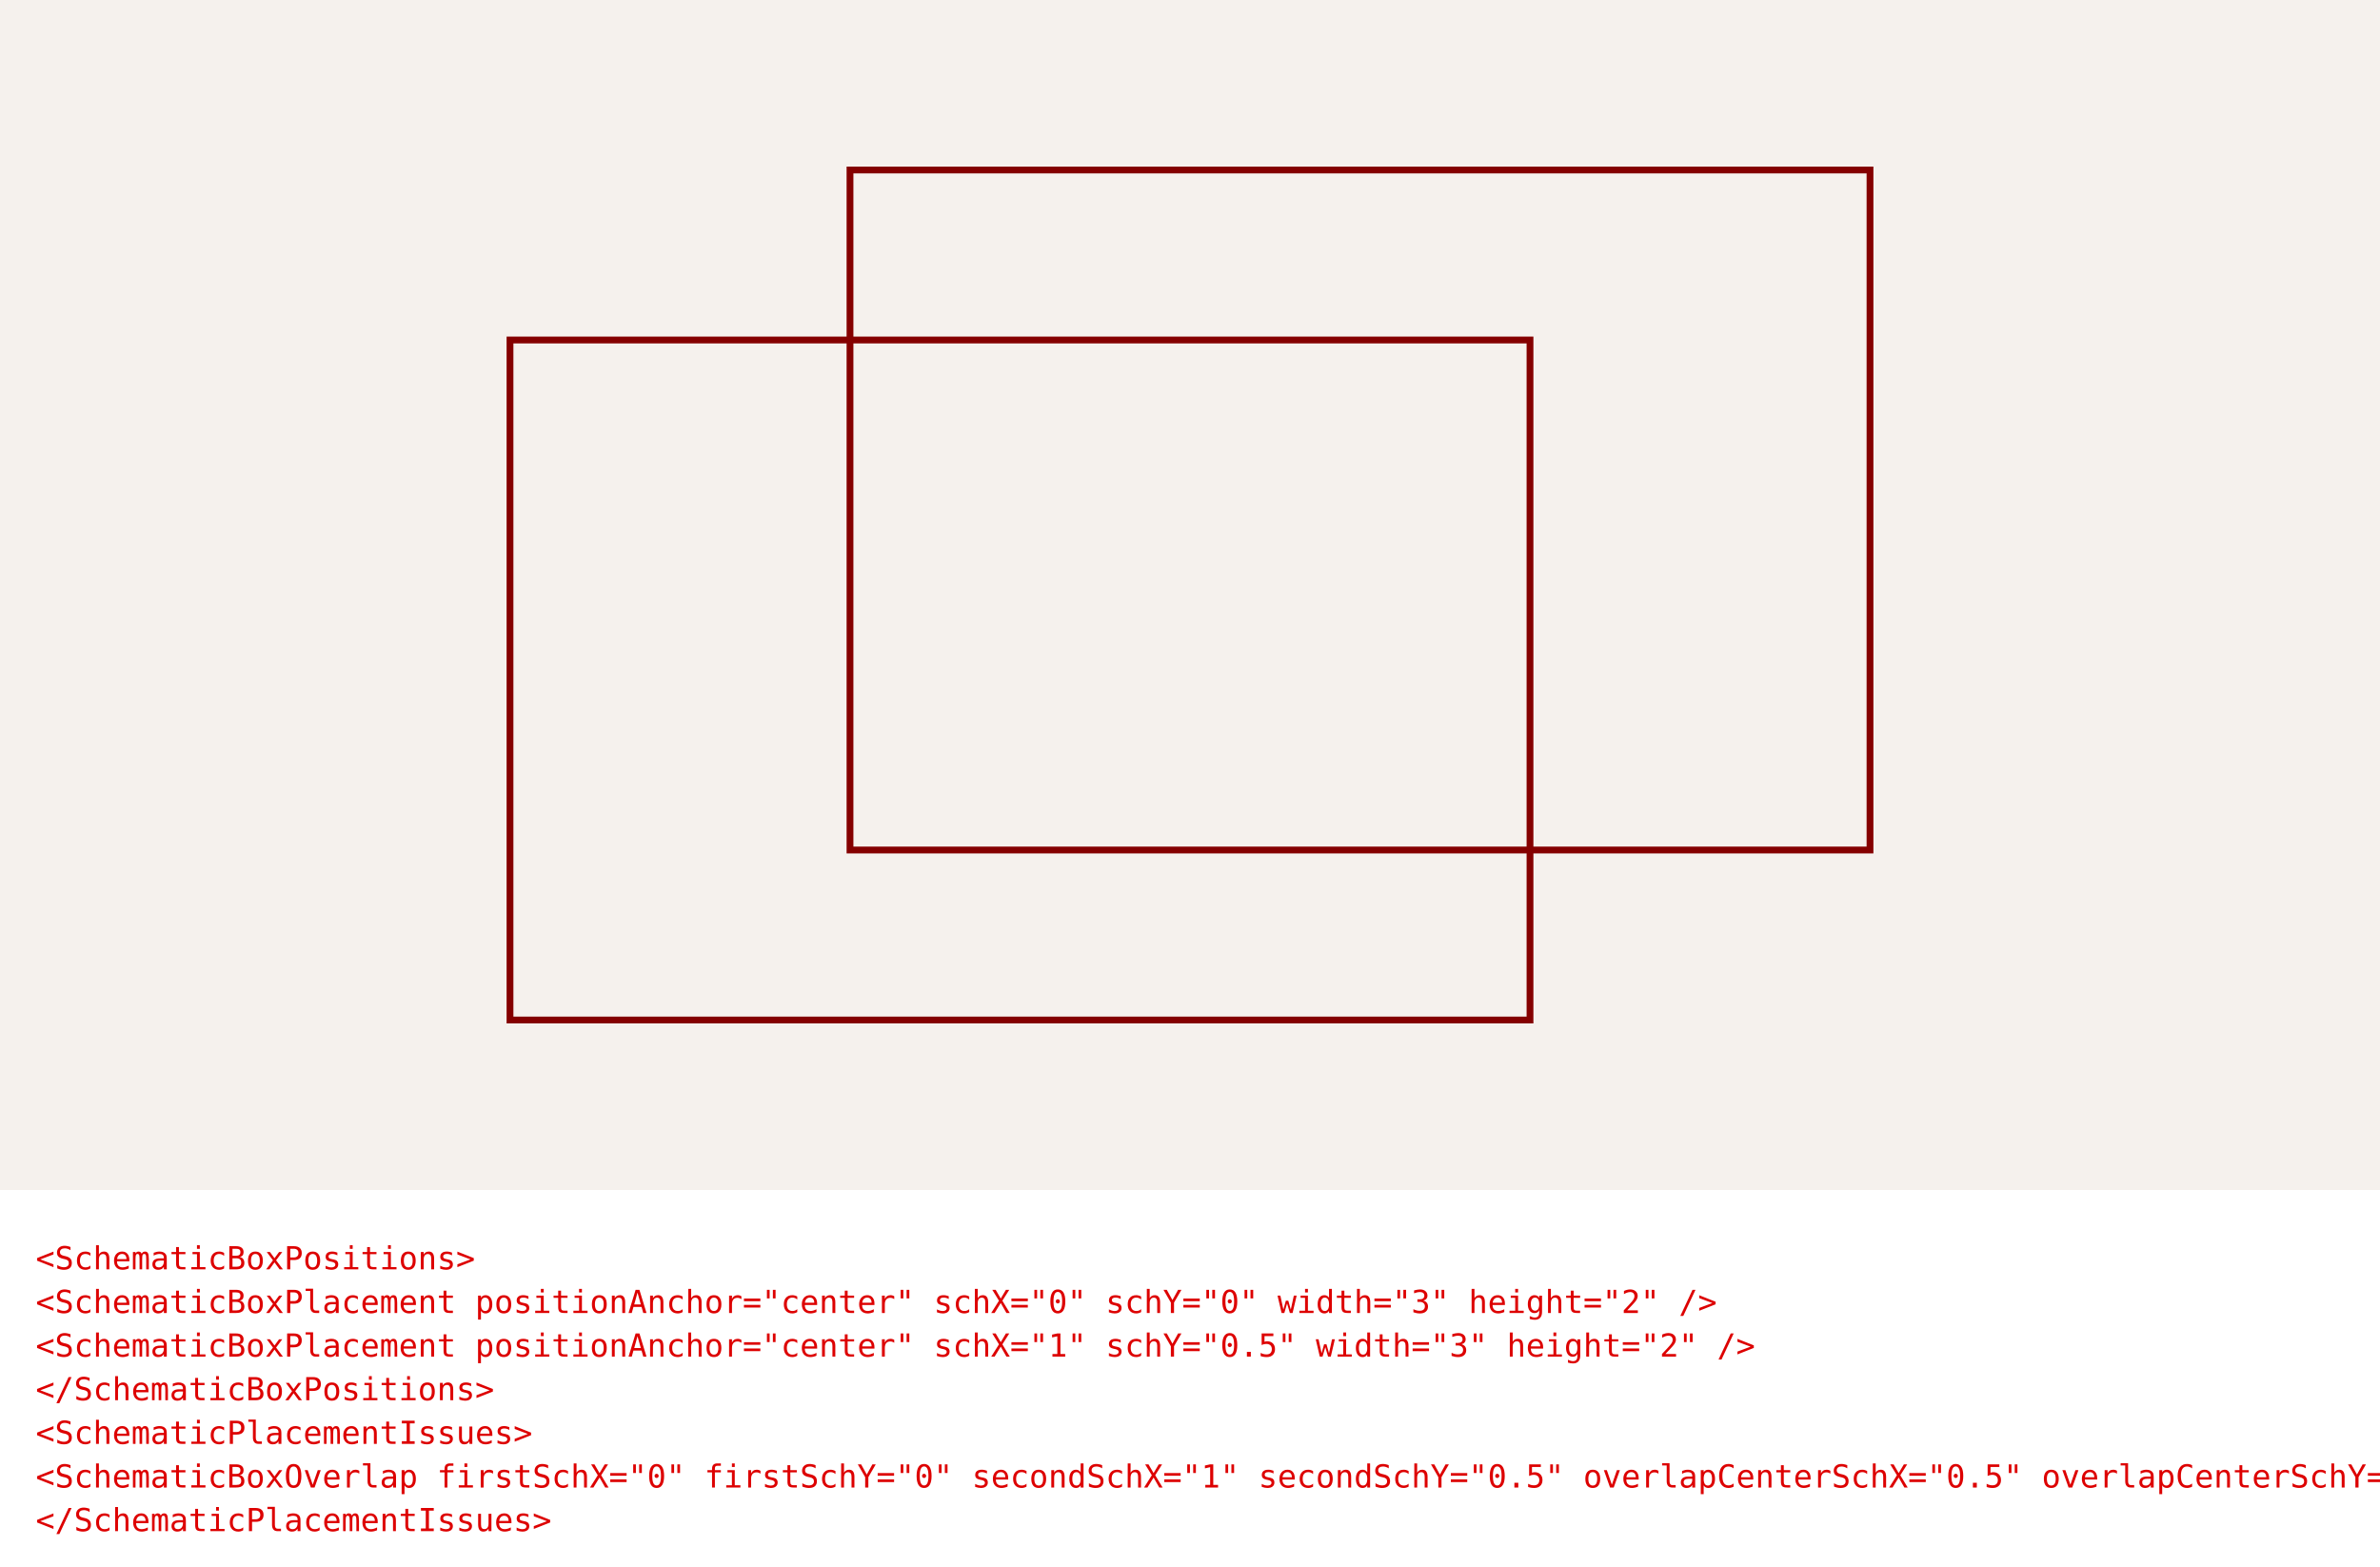
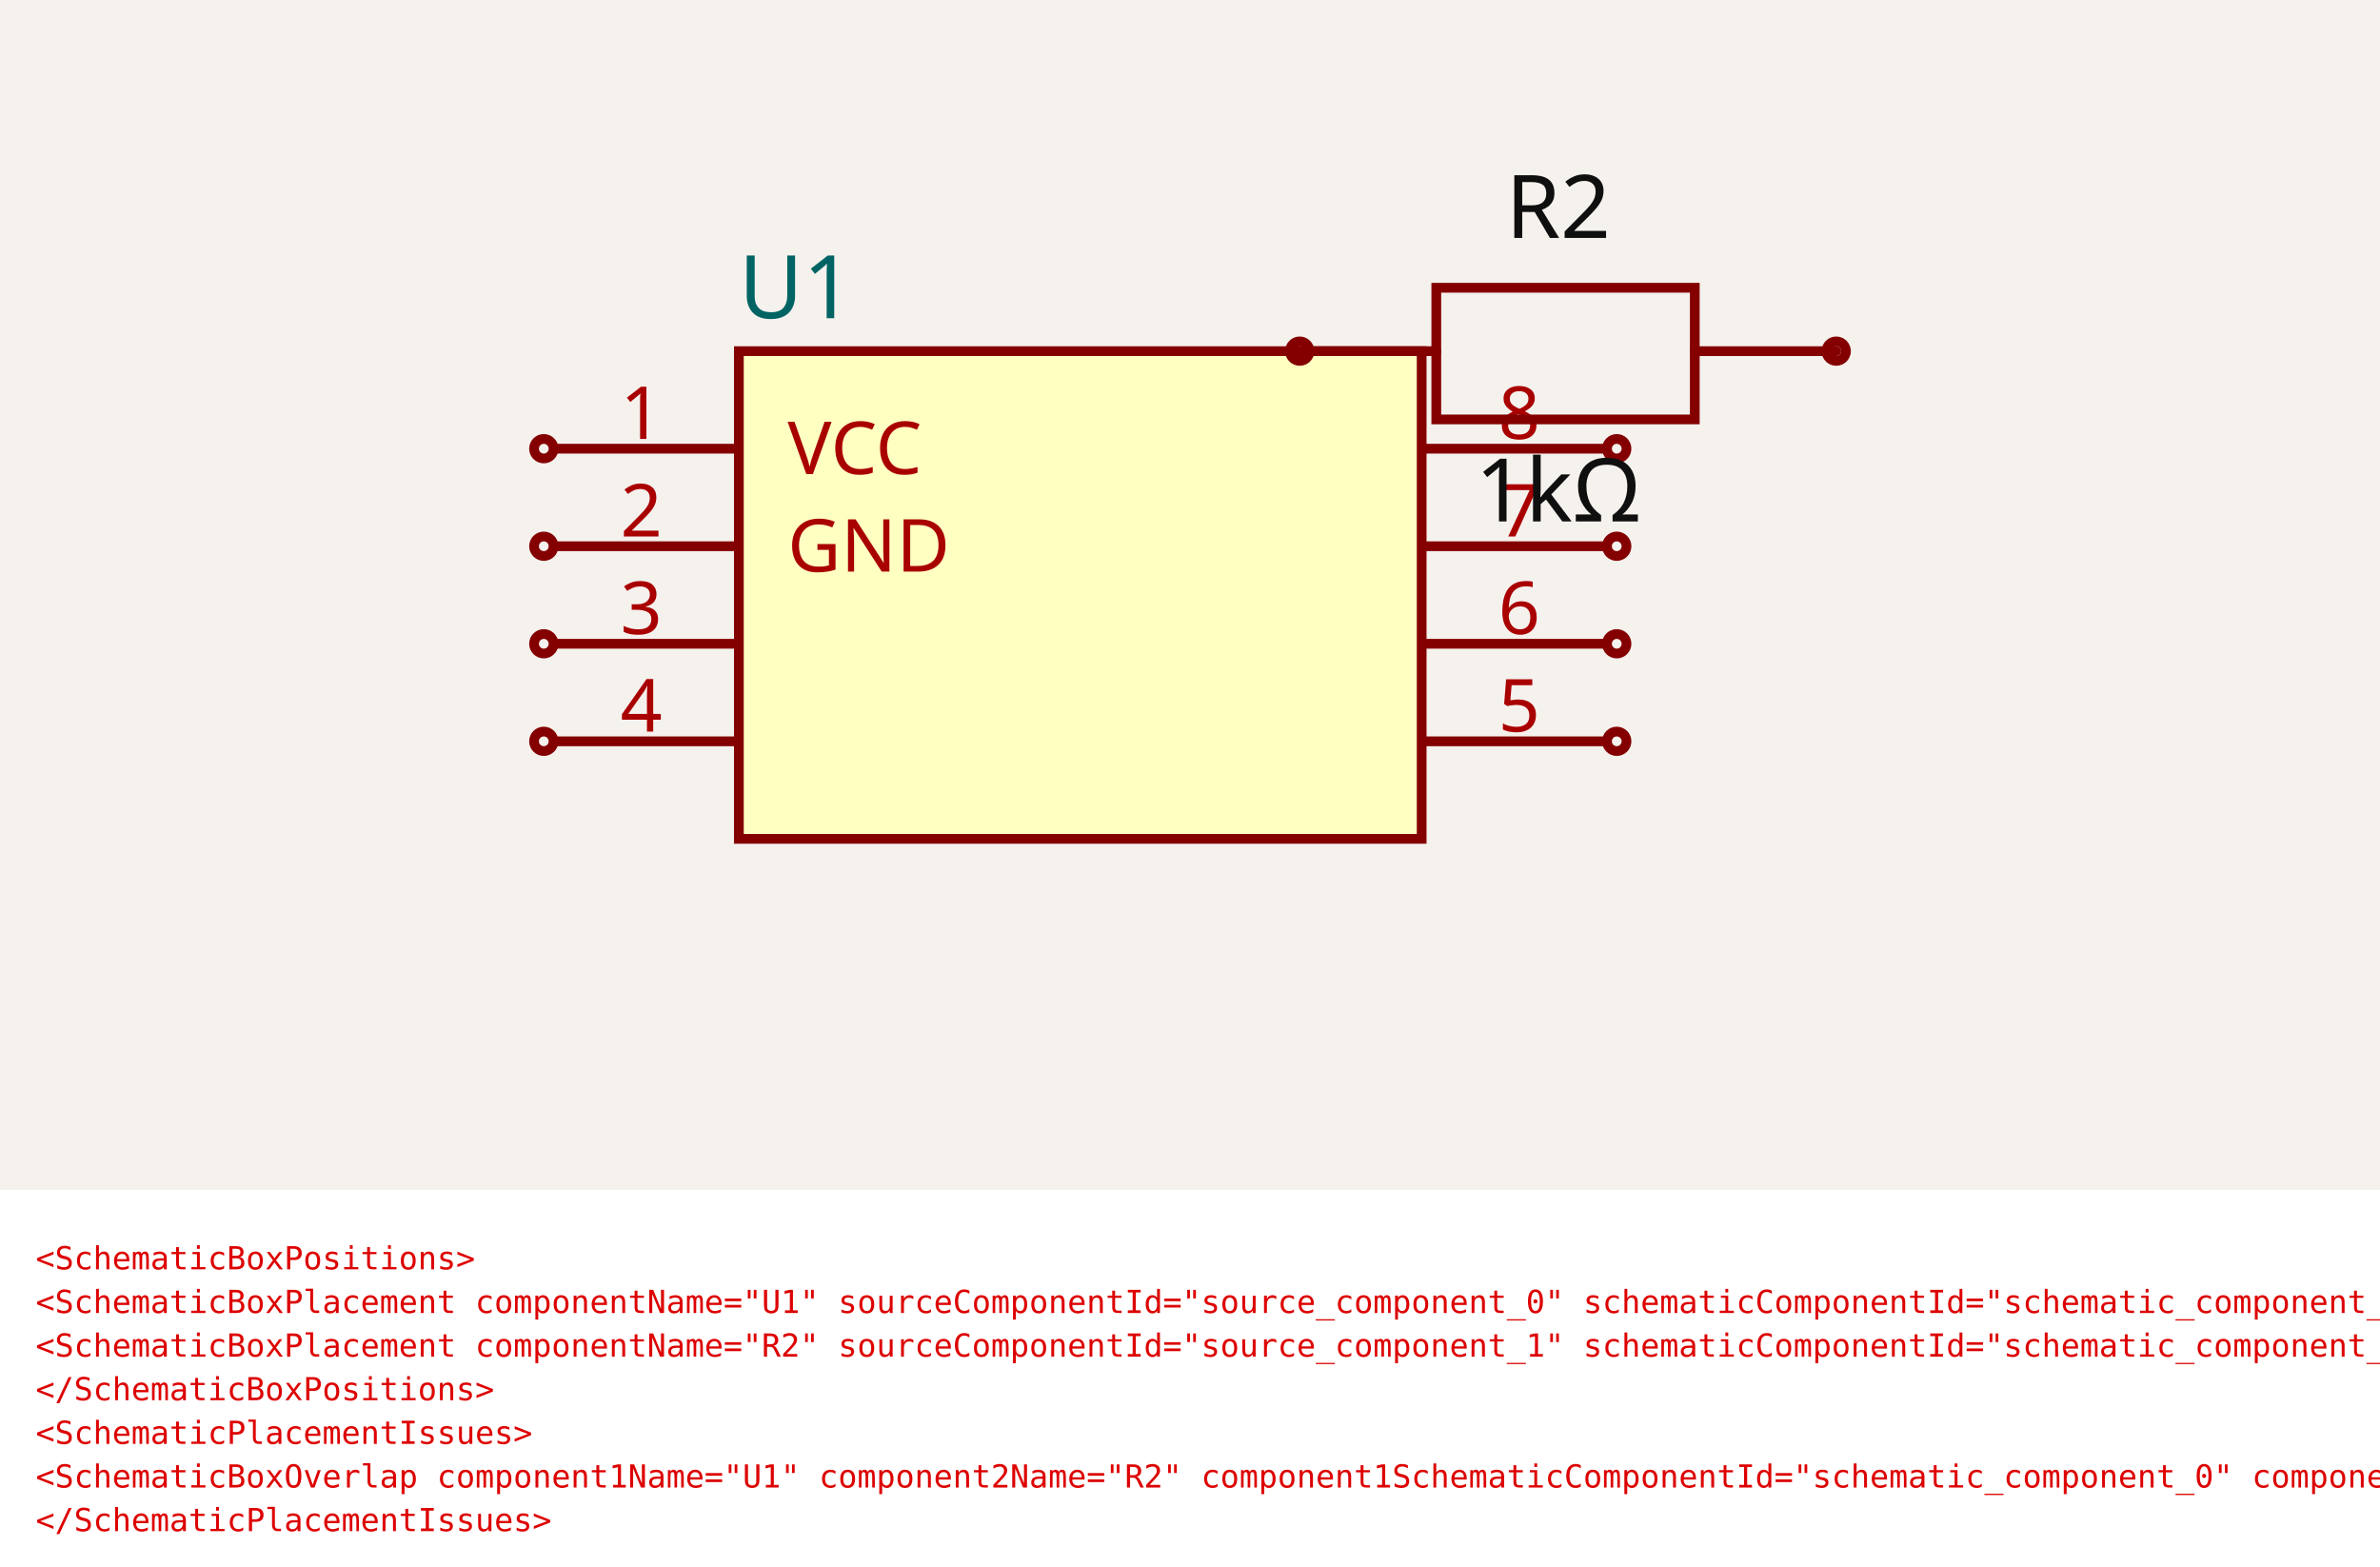
<svg xmlns="http://www.w3.org/2000/svg" width="1200" height="790" viewBox="0 0 1200 790" role="img" aria-label="schematic analysis fixture">
  <g transform="translate(0, 0)">
    <style>
              .boundary { fill: rgb(245, 241, 237); }
              .schematic-boundary { fill: none; stroke: #fff; }
              .component { fill: none; stroke: rgb(132, 0, 0); }
              .chip { fill: rgb(255, 255, 194); stroke: rgb(132, 0, 0); }
              .component-pin { fill: none; stroke: rgb(132, 0, 0); }
              /* Basic per-trace hover fallback */
              .trace:hover {
                filter: invert(1);
              }
              .trace:hover .trace-crossing-outline {
                opacity: 0;
              }
              .trace:hover .trace-junction {
                filter: invert(1);
              }
              /* Net-hover highlighting: when a trace or its overlays are hovered,
                 invert color for all traces (base + overlays) sharing the same
                 subcircuit connectivity key. Also hide crossing outline during hover. */
              
              .text { font-family: sans-serif; fill: rgb(0, 150, 0); }
              .pin-number { fill: rgb(169, 0, 0); }
              .port-label { fill: rgb(0, 100, 100); }
              .component-name { fill: rgb(0, 100, 100); }
            </style>
    <rect class="boundary" x="0" y="0" width="1200" height="600" />
-     <rect class="schematic-box" x="257.143" y="171.429" width="514.286" height="342.857" stroke-width="3.429px" stroke="rgb(132, 0, 0)" fill="transparent" />
-     <rect class="schematic-box" x="428.571" y="85.714" width="514.286" height="342.857" stroke-width="3.429px" stroke="rgb(132, 0, 0)" fill="transparent" />
+     <g data-circuit-json-type="schematic_component" data-schematic-component-id="schematic_component_0">
+       <rect class="component chip" x="372.541" y="177.049" width="344.262" height="245.902" stroke-width="4.918px" fill="rgb(255, 255, 194)" stroke="rgb(132, 0, 0)" />
+       <rect class="component-overlay" x="372.541" y="177.049" width="344.262" height="245.902" fill="transparent" />
+       <text x="372.541" y="454.918" fill="#006464" text-anchor="start" dominant-baseline="middle" font-family="sans-serif" font-size="44.262px" transform="rotate(0, 372.541, 454.918)" />
+       <text x="372.541" y="145.082" fill="#006464" text-anchor="start" dominant-baseline="middle" font-family="sans-serif" font-size="44.262px" transform="rotate(0, 372.541, 145.082)">U1</text>
+       <line class="component-pin" x1="372.541" y1="226.23" x2="279.098" y2="226.23" stroke-width="4.918px" />
+       <g data-schematic-port-id="source_port_0">
+         <circle class="component-pin" cx="274.18" cy="226.23" r="4.918" stroke-width="4.918px" />
+         <rect x="269.262" y="221.311" width="9.836" height="9.836" opacity="0" />
+       </g>
+       <text class="pin-number" x="323.361" y="221.311" style="font-family: sans-serif;" fill="rgb(169, 0, 0)" text-anchor="middle" dominant-baseline="auto" font-size="36.885px" transform="">1</text>
+       <text class="pin-number" x="397.131" y="226.23" style="font-family: sans-serif;" fill="rgb(169, 0, 0)" text-anchor="start" dominant-baseline="middle" font-size="36.885px" transform="">VCC</text>
+       <line class="component-pin" x1="372.541" y1="275.41" x2="279.098" y2="275.41" stroke-width="4.918px" />
+       <g data-schematic-port-id="source_port_1">
+         <circle class="component-pin" cx="274.18" cy="275.41" r="4.918" stroke-width="4.918px" />
+         <rect x="269.262" y="270.492" width="9.836" height="9.836" opacity="0" />
+       </g>
+       <text class="pin-number" x="323.361" y="270.492" style="font-family: sans-serif;" fill="rgb(169, 0, 0)" text-anchor="middle" dominant-baseline="auto" font-size="36.885px" transform="">2</text>
+       <text class="pin-number" x="397.131" y="275.41" style="font-family: sans-serif;" fill="rgb(169, 0, 0)" text-anchor="start" dominant-baseline="middle" font-size="36.885px" transform="">GND</text>
+       <line class="component-pin" x1="372.541" y1="324.59" x2="279.098" y2="324.59" stroke-width="4.918px" />
+       <g data-schematic-port-id="source_port_2">
+         <circle class="component-pin" cx="274.18" cy="324.59" r="4.918" stroke-width="4.918px" />
+         <rect x="269.262" y="319.672" width="9.836" height="9.836" opacity="0" />
+       </g>
+       <text class="pin-number" x="323.361" y="319.672" style="font-family: sans-serif;" fill="rgb(169, 0, 0)" text-anchor="middle" dominant-baseline="auto" font-size="36.885px" transform="">3</text>
+       <line class="component-pin" x1="372.541" y1="373.77" x2="279.098" y2="373.77" stroke-width="4.918px" />
+       <g data-schematic-port-id="source_port_3">
+         <circle class="component-pin" cx="274.18" cy="373.77" r="4.918" stroke-width="4.918px" />
+         <rect x="269.262" y="368.852" width="9.836" height="9.836" opacity="0" />
+       </g>
+       <text class="pin-number" x="323.361" y="368.852" style="font-family: sans-serif;" fill="rgb(169, 0, 0)" text-anchor="middle" dominant-baseline="auto" font-size="36.885px" transform="">4</text>
+       <line class="component-pin" x1="716.803" y1="373.77" x2="810.246" y2="373.77" stroke-width="4.918px" />
+       <g data-schematic-port-id="source_port_4">
+         <circle class="component-pin" cx="815.164" cy="373.77" r="4.918" stroke-width="4.918px" />
+         <rect x="810.246" y="368.852" width="9.836" height="9.836" opacity="0" />
+       </g>
+       <text class="pin-number" x="765.984" y="368.852" style="font-family: sans-serif;" fill="rgb(169, 0, 0)" text-anchor="middle" dominant-baseline="auto" font-size="36.885px" transform="">5</text>
+       <line class="component-pin" x1="716.803" y1="324.59" x2="810.246" y2="324.59" stroke-width="4.918px" />
+       <g data-schematic-port-id="source_port_5">
+         <circle class="component-pin" cx="815.164" cy="324.59" r="4.918" stroke-width="4.918px" />
+         <rect x="810.246" y="319.672" width="9.836" height="9.836" opacity="0" />
+       </g>
+       <text class="pin-number" x="765.984" y="319.672" style="font-family: sans-serif;" fill="rgb(169, 0, 0)" text-anchor="middle" dominant-baseline="auto" font-size="36.885px" transform="">6</text>
+       <line class="component-pin" x1="716.803" y1="275.41" x2="810.246" y2="275.41" stroke-width="4.918px" />
+       <g data-schematic-port-id="source_port_6">
+         <circle class="component-pin" cx="815.164" cy="275.41" r="4.918" stroke-width="4.918px" />
+         <rect x="810.246" y="270.492" width="9.836" height="9.836" opacity="0" />
+       </g>
+       <text class="pin-number" x="765.984" y="270.492" style="font-family: sans-serif;" fill="rgb(169, 0, 0)" text-anchor="middle" dominant-baseline="auto" font-size="36.885px" transform="">7</text>
+       <line class="component-pin" x1="716.803" y1="226.23" x2="810.246" y2="226.23" stroke-width="4.918px" />
+       <g data-schematic-port-id="source_port_7">
+         <circle class="component-pin" cx="815.164" cy="226.23" r="4.918" stroke-width="4.918px" />
+         <rect x="810.246" y="221.311" width="9.836" height="9.836" opacity="0" />
+       </g>
+       <text class="pin-number" x="765.984" y="221.311" style="font-family: sans-serif;" fill="rgb(169, 0, 0)" text-anchor="middle" dominant-baseline="auto" font-size="36.885px" transform="">8</text>
+     </g>
+     <g data-circuit-json-type="schematic_component" data-schematic-component-id="schematic_component_1">
+       <rect class="component-overlay" x="655.328" y="145.082" width="270.492" height="66.393" fill="transparent" />
+       <path d="M 655.328 177.049 L 724.18 177.049" stroke="rgb(132, 0, 0)" fill="none" stroke-width="4.918px" stroke-linecap="round" />
+       <path d="M 854.508 177.049 L 925.82 177.049" stroke="rgb(132, 0, 0)" fill="none" stroke-width="4.918px" stroke-linecap="round" />
+       <path d="M 790.574 145.082 L 854.508 145.082 L 854.508 211.475 L 724.18 211.475 L 724.18 145.082 L 790.574 145.082" stroke="rgb(132, 0, 0)" fill="none" stroke-width="4.918px" stroke-linecap="round" />
+       <text x="785.656" y="132.921" stroke="rgb(245, 241, 237)" stroke-width="4.918px" paint-order="stroke" fill="rgb(15, 15, 15)" font-family="sans-serif" text-anchor="middle" dominant-baseline="ideographic" font-size="44.262px">R2</text>
+       <text x="785.656" y="228.555" fill="rgb(15, 15, 15)" font-family="sans-serif" text-anchor="middle" dominant-baseline="hanging" font-size="44.262px">1kΩ</text>
+       <circle cx="655.328" cy="177.049" r="4.918px" stroke-width="4.918px" fill="none" stroke="rgb(132, 0, 0)" />
+       <circle cx="925.82" cy="177.049" r="4.918px" stroke-width="4.918px" fill="none" stroke="rgb(132, 0, 0)" />
+     </g>
+     <g class="schematic-port-hover" data-schematic-port-id="source_port_0">
+       <circle cx="274.18" cy="226.23" r="9.836" fill="red" opacity="0" />
+     </g>
+     <g class="schematic-port-hover" data-schematic-port-id="source_port_1">
+       <circle cx="274.18" cy="275.41" r="9.836" fill="red" opacity="0" />
+     </g>
+     <g class="schematic-port-hover" data-schematic-port-id="source_port_2">
+       <circle cx="274.18" cy="324.59" r="9.836" fill="red" opacity="0" />
+     </g>
+     <g class="schematic-port-hover" data-schematic-port-id="source_port_3">
+       <circle cx="274.18" cy="373.77" r="9.836" fill="red" opacity="0" />
+     </g>
+     <g class="schematic-port-hover" data-schematic-port-id="source_port_4">
+       <circle cx="815.164" cy="373.77" r="9.836" fill="red" opacity="0" />
+     </g>
+     <g class="schematic-port-hover" data-schematic-port-id="source_port_5">
+       <circle cx="815.164" cy="324.59" r="9.836" fill="red" opacity="0" />
+     </g>
+     <g class="schematic-port-hover" data-schematic-port-id="source_port_6">
+       <circle cx="815.164" cy="275.41" r="9.836" fill="red" opacity="0" />
+     </g>
+     <g class="schematic-port-hover" data-schematic-port-id="source_port_7">
+       <circle cx="815.164" cy="226.23" r="9.836" fill="red" opacity="0" />
+     </g>
+     <g class="schematic-port-hover" data-schematic-port-id="source_port_8">
+       <circle cx="655.328" cy="177.049" r="9.836" fill="red" opacity="0" />
+     </g>
+     <g class="schematic-port-hover" data-schematic-port-id="source_port_9">
+       <circle cx="925.82" cy="177.049" r="9.836" fill="red" opacity="0" />
+     </g>
  </g>
  <g transform="translate(0, 600) scale(1, 1) translate(0, 0)">
    <rect width="100%" height="100%" fill="#fff" />
    <text x="18" y="40" fill="#d00" font-family="Menlo, Consolas, monospace" font-size="16">
      <tspan x="18" dy="0">&lt;SchematicBoxPositions&gt;</tspan>
-       <tspan x="18" dy="22">&lt;SchematicBoxPlacement positionAnchor="center" schX="0" schY="0" width="3" height="2" /&gt;</tspan>
-       <tspan x="18" dy="22">&lt;SchematicBoxPlacement positionAnchor="center" schX="1" schY="0.5" width="3" height="2" /&gt;</tspan>
+       <tspan x="18" dy="22">&lt;SchematicBoxPlacement componentName="U1" sourceComponentId="source_component_0" schematicComponentId="schematic_component_0" positionAnchor="center" schX="0" schY="0" width="1.4" height="1" /&gt;</tspan>
+       <tspan x="18" dy="22">&lt;SchematicBoxPlacement componentName="R2" sourceComponentId="source_component_1" schematicComponentId="schematic_component_1" positionAnchor="center" schX="1" schY="0.5" width="1.1" height="0.389" /&gt;</tspan>
      <tspan x="18" dy="22">&lt;/SchematicBoxPositions&gt;</tspan>
      <tspan x="18" dy="22">&lt;SchematicPlacementIssues&gt;</tspan>
-       <tspan x="18" dy="22">&lt;SchematicBoxOverlap firstSchX="0" firstSchY="0" secondSchX="1" secondSchY="0.5" overlapCenterSchX="0.5" overlapCenterSchY="0.25" overlapWidth="2" overlapHeight="1.5" /&gt;</tspan>
+       <tspan x="18" dy="22">&lt;SchematicBoxOverlap component1Name="U1" component2Name="R2" component1SchematicComponentId="schematic_component_0" component2SchematicComponentId="schematic_component_1" component1SchX="0" component1SchY="0" component2SchX="1" component2SchY="0.5" overlapCenterSchX="0.575" overlapCenterSchY="0.403" overlapWidth="0.25" overlapHeight="0.194" /&gt;</tspan>
      <tspan x="18" dy="22">&lt;/SchematicPlacementIssues&gt;</tspan>
    </text>
  </g>
</svg>
